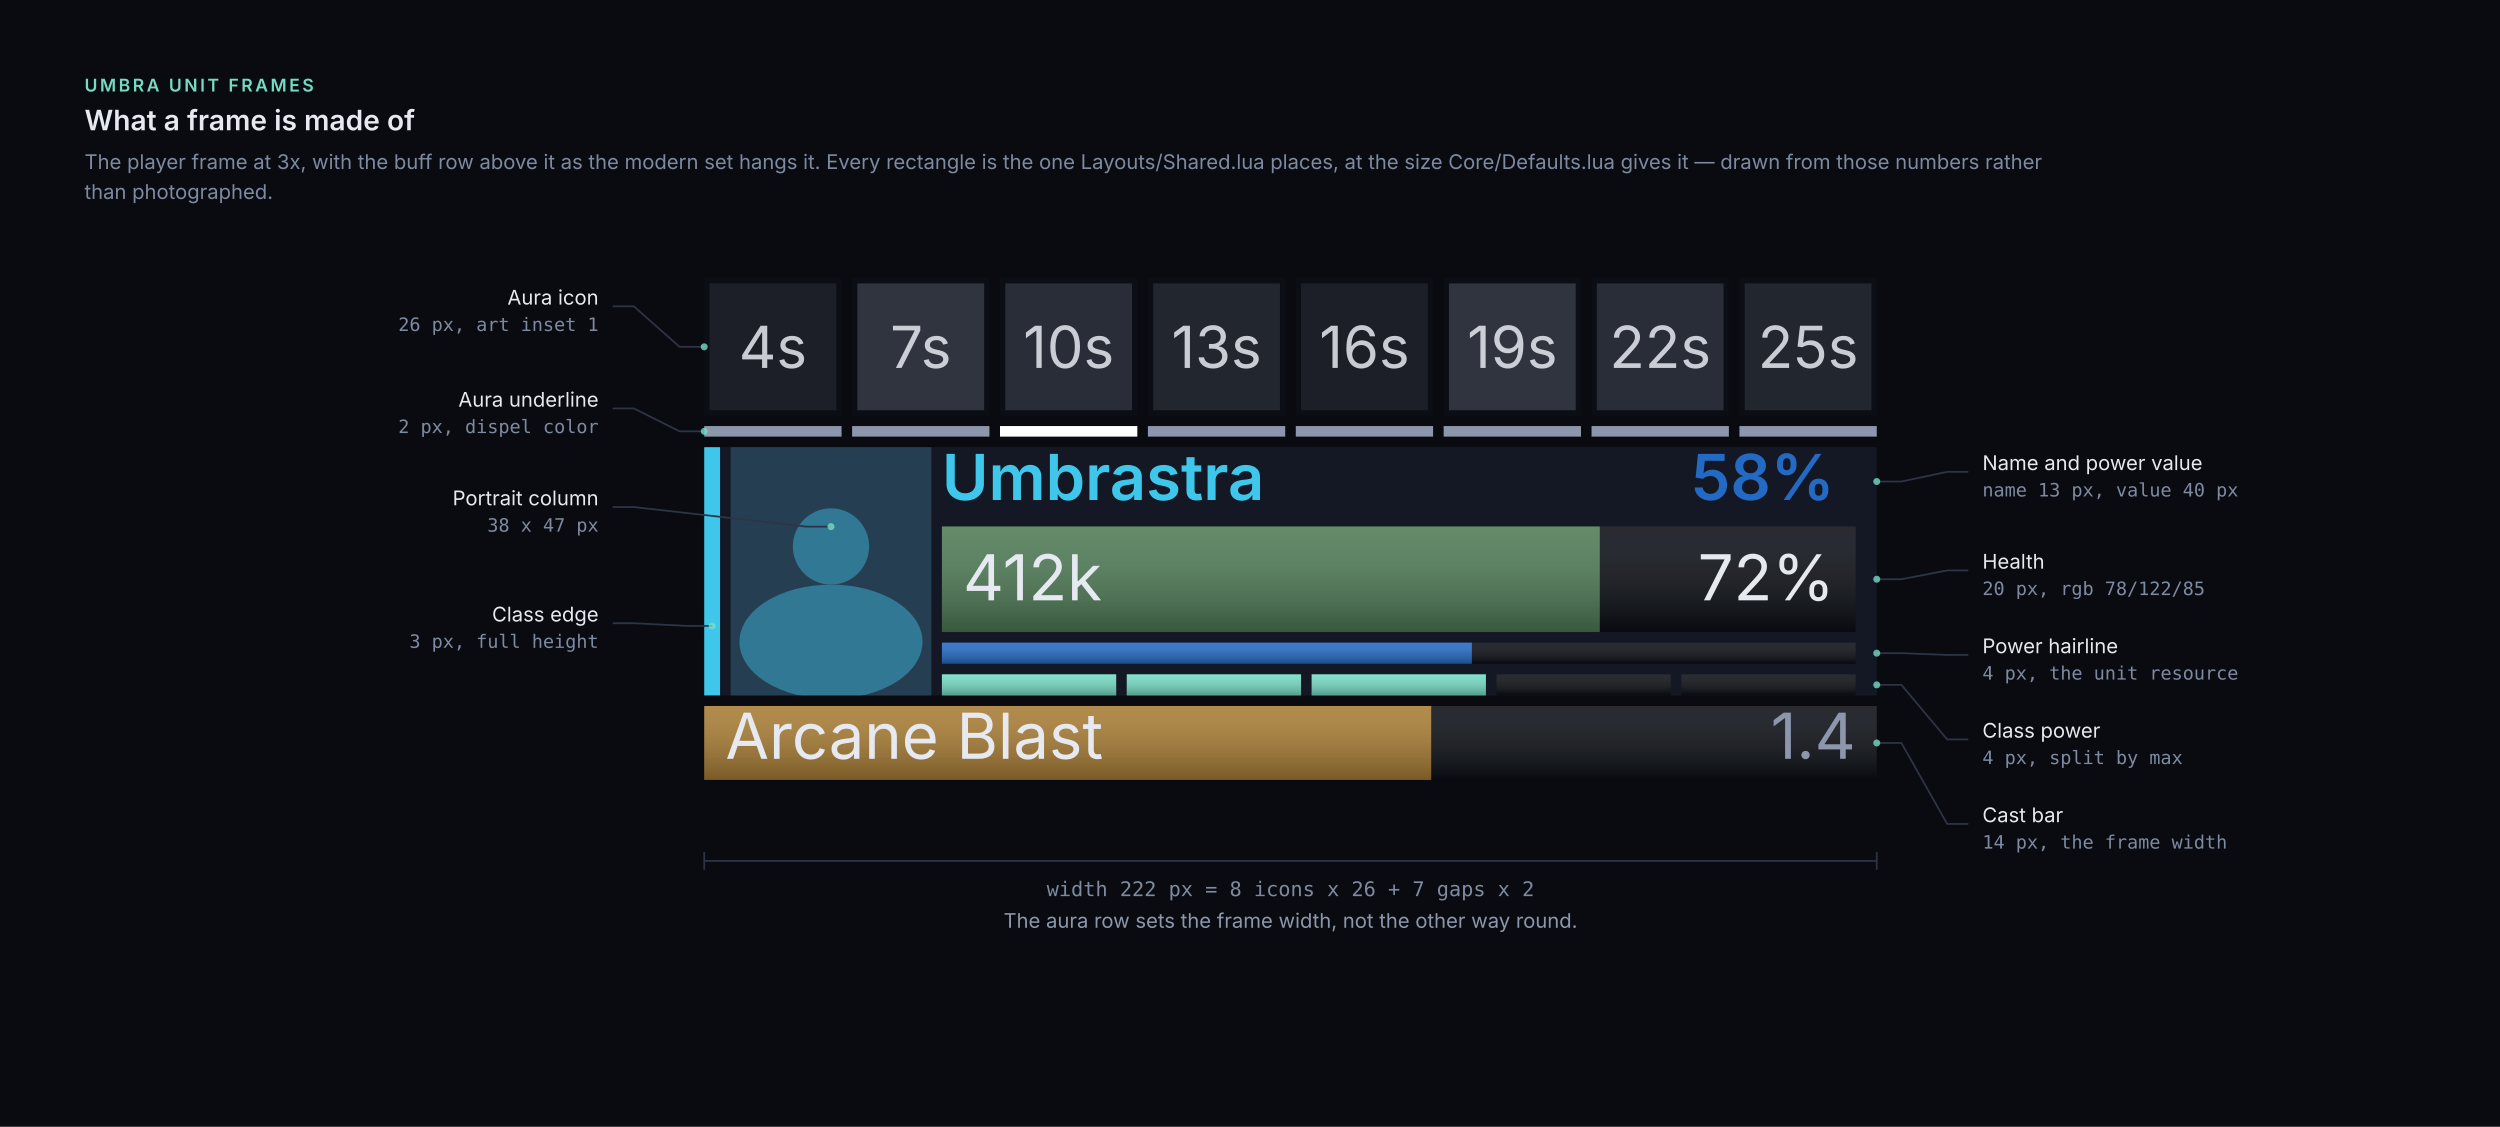
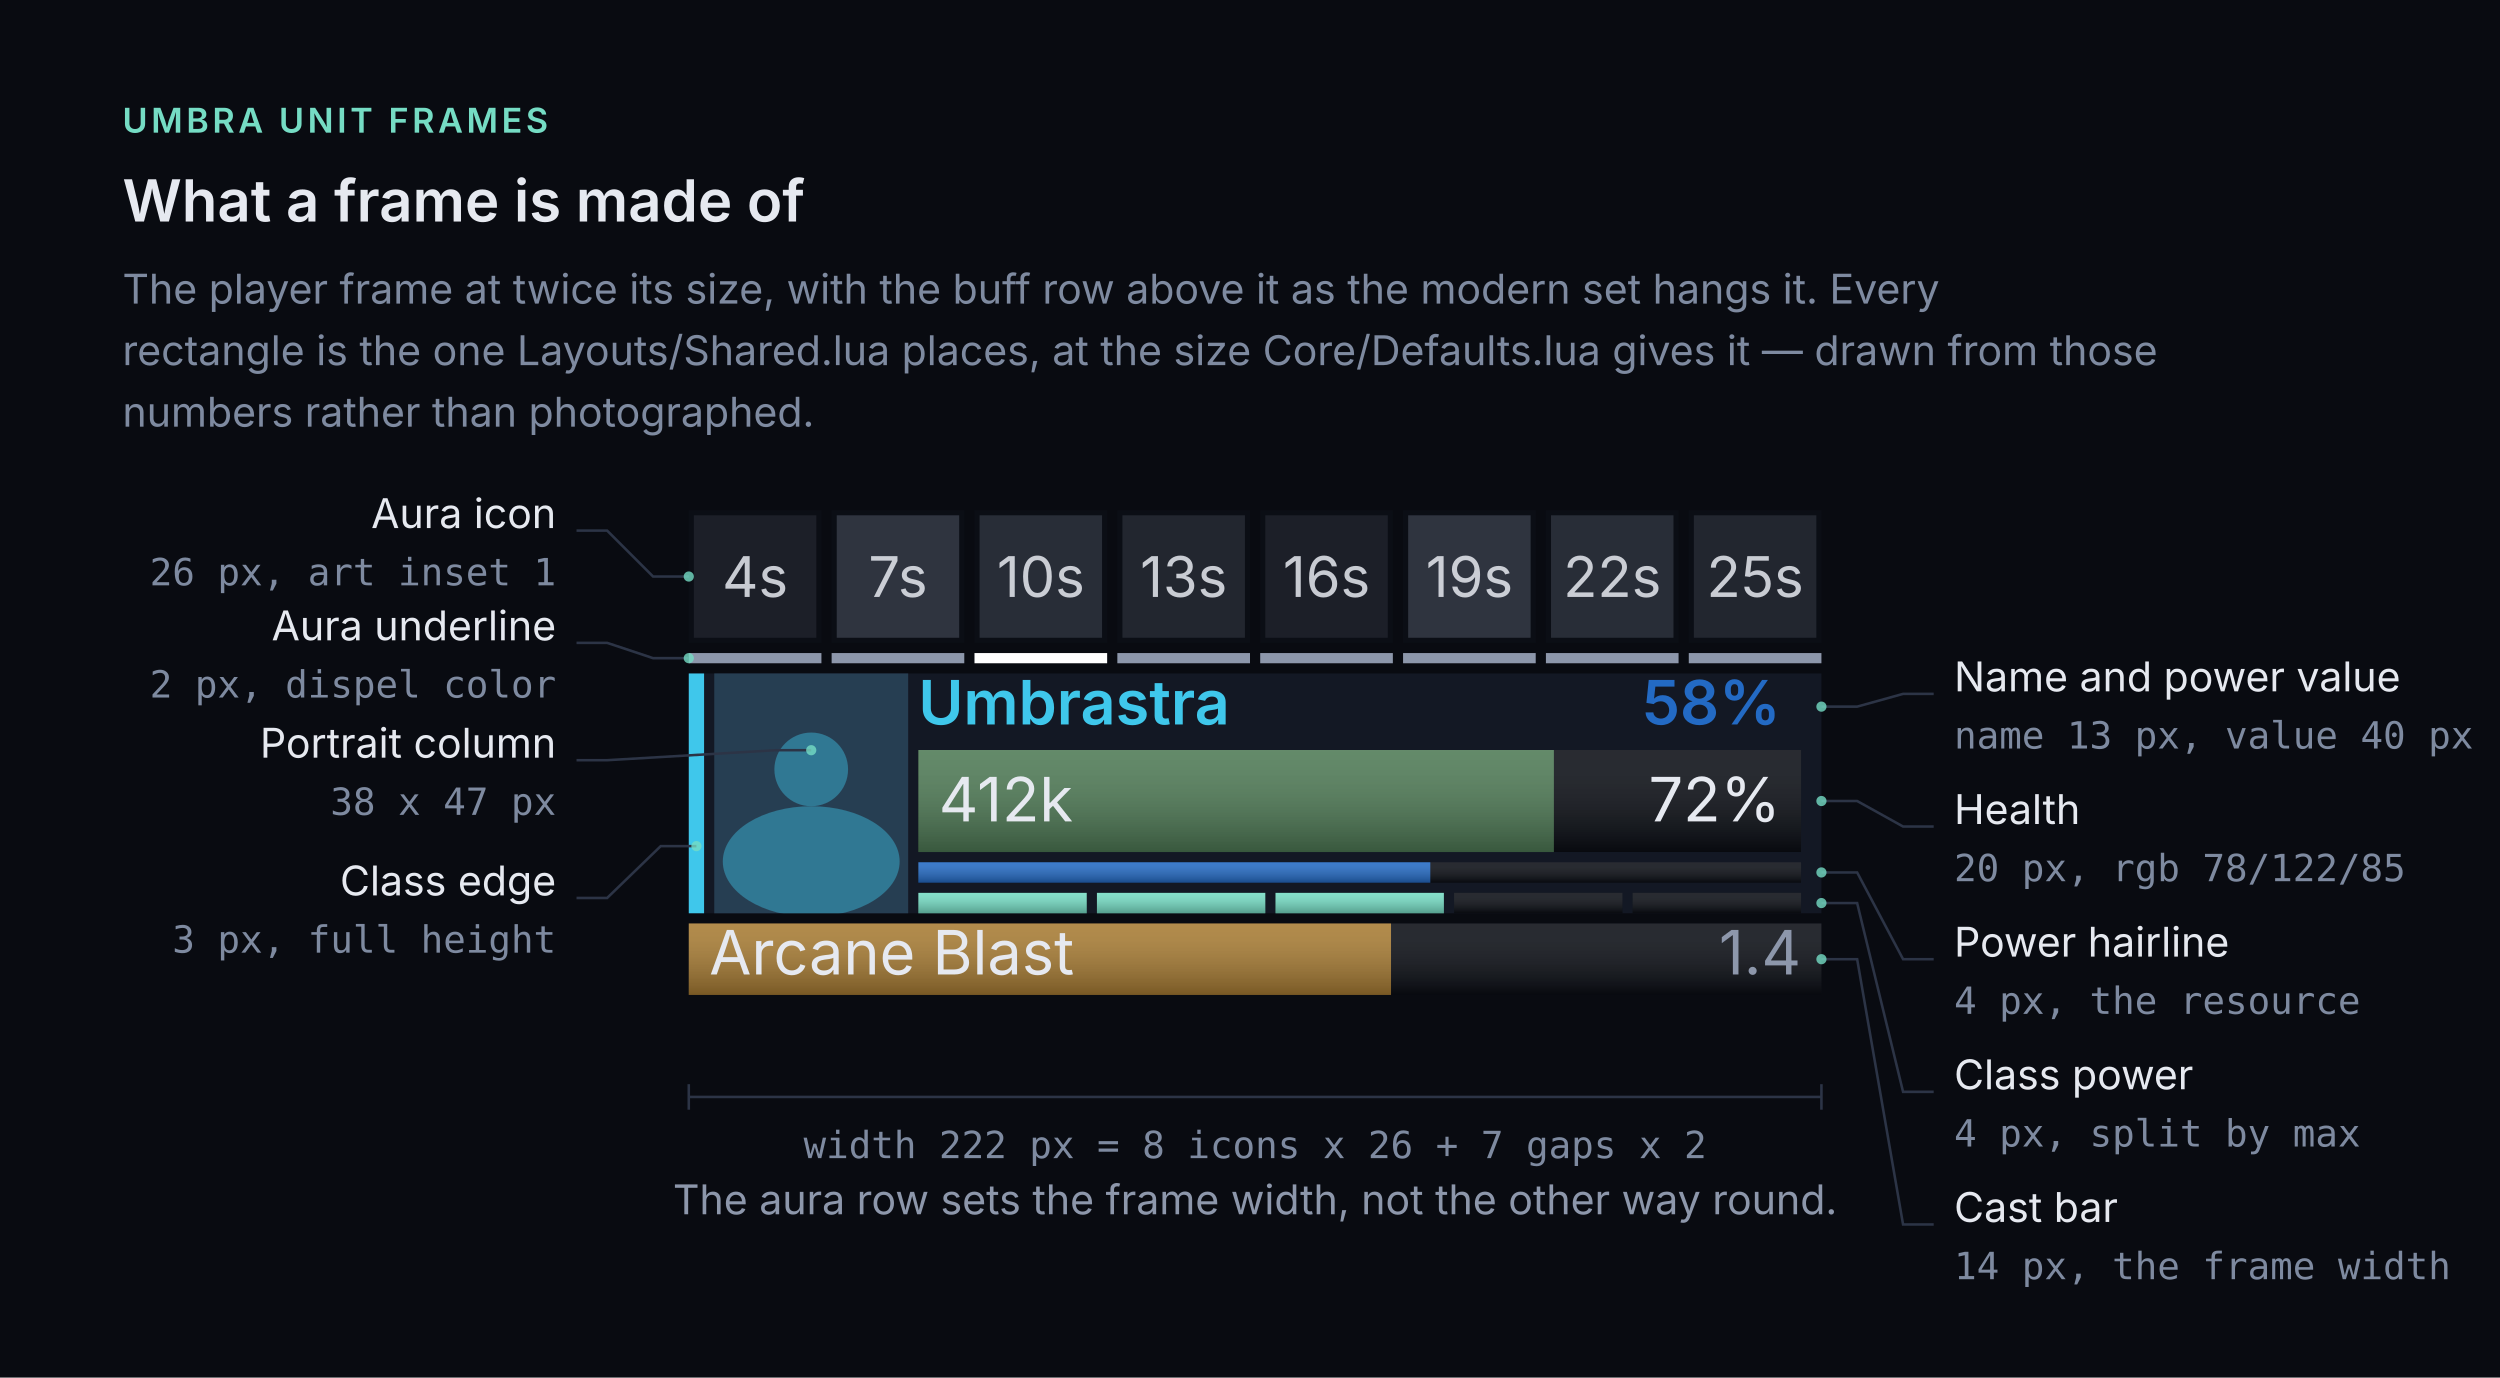
- <svg xmlns="http://www.w3.org/2000/svg" width="1420" height="640" viewBox="0 0 1420 640" role="img" aria-label="Umbra Unit Frames — frame anatomy">
+ <svg xmlns="http://www.w3.org/2000/svg" width="980" height="540" viewBox="0 0 980 540" role="img" aria-label="Umbra Unit Frames — frame anatomy">
  <defs>
    <linearGradient id="shade" x1="0" y1="0" x2="0" y2="1">
      <stop offset="0" stop-color="#ffffff" stop-opacity="0.12" />
      <stop offset="1" stop-color="#000000" stop-opacity="0.28" />
    </linearGradient>
    <pattern id="hatch" width="24" height="24" patternUnits="userSpaceOnUse" patternTransform="rotate(45)">
      <rect width="24" height="24" fill="none" />
      <rect width="10" height="24" fill="#ffffff" fill-opacity="0.45" />
    </pattern>
  </defs>
-   <rect width="1420" height="640" fill="rgb(9,11,17)" />
-   <text x="48.00" y="52.00" font-family="Inter,Segoe UI,Helvetica,Arial,sans-serif" font-size="10.0" fill="rgb(117,220,196)" text-anchor="start" font-weight="600" letter-spacing="1.40">UMBRA UNIT FRAMES</text>
-   <text x="48.00" y="74.00" font-family="Inter,Segoe UI,Helvetica,Arial,sans-serif" font-size="16.0" fill="rgb(230,233,240)" text-anchor="start" font-weight="600">What a frame is made of</text>
-   <text x="48.00" y="96.00" font-family="Inter,Segoe UI,Helvetica,Arial,sans-serif" font-size="11.5" fill="rgb(126,138,160)" text-anchor="start" font-weight="400">The player frame at 3x, with the buff row above it as the modern set hangs it. Every rectangle is the one Layouts/Shared.lua places, at the size Core/Defaults.lua gives it — drawn from those numbers rather</text>
-   <text x="48.00" y="113.00" font-family="Inter,Segoe UI,Helvetica,Arial,sans-serif" font-size="11.5" fill="rgb(126,138,160)" text-anchor="start" font-weight="400">than photographed.</text>
-   <g transform="translate(400.00,158.00) scale(3)">
+   <rect width="980" height="540" fill="rgb(9,11,17)" />
+   <text x="48.00" y="52.00" font-family="Inter,Segoe UI,Helvetica,Arial,sans-serif" font-size="13.4" fill="rgb(117,220,196)" text-anchor="start" font-weight="600" letter-spacing="1.40">UMBRA UNIT FRAMES</text>
+   <text x="48.00" y="86.84" font-family="Inter,Segoe UI,Helvetica,Arial,sans-serif" font-size="22.8" fill="rgb(230,233,240)" text-anchor="start" font-weight="600">What a frame is made of</text>
+   <text x="48.00" y="119.00" font-family="Inter,Segoe UI,Helvetica,Arial,sans-serif" font-size="16.1" fill="rgb(126,138,160)" text-anchor="start" font-weight="400">The player frame at twice its size, with the buff row above it as the modern set hangs it. Every</text>
+   <text x="48.00" y="143.12" font-family="Inter,Segoe UI,Helvetica,Arial,sans-serif" font-size="16.1" fill="rgb(126,138,160)" text-anchor="start" font-weight="400">rectangle is the one Layouts/Shared.lua places, at the size Core/Defaults.lua gives it — drawn from those</text>
+   <text x="48.00" y="167.24" font-family="Inter,Segoe UI,Helvetica,Arial,sans-serif" font-size="16.1" fill="rgb(126,138,160)" text-anchor="start" font-weight="400">numbers rather than photographed.</text>
+   <g transform="translate(270.00,200.00) scale(2)">
    <rect x="0.00" y="0.00" width="26.00" height="26.00" fill="rgb(11,14,21)" />
    <rect x="1.00" y="1.00" width="24.00" height="24.00" fill="rgba(141,151,171,0.130)" />
    <rect x="0.00" y="28.00" width="26.00" height="2.00" fill="rgb(141,151,171)" />
    <text x="13.00" y="17.00" font-family="Inter,Segoe UI,Helvetica,Arial,sans-serif" font-size="11.0" fill="rgb(230,233,240)" text-anchor="middle" font-weight="400" opacity="0.85">4s</text>
    <rect x="28.00" y="0.00" width="26.00" height="26.00" fill="rgb(11,14,21)" />
    <rect x="29.00" y="1.00" width="24.00" height="24.00" fill="rgba(141,151,171,0.280)" />
    <rect x="28.00" y="28.00" width="26.00" height="2.00" fill="rgb(141,151,171)" />
    <text x="41.00" y="17.00" font-family="Inter,Segoe UI,Helvetica,Arial,sans-serif" font-size="11.0" fill="rgb(230,233,240)" text-anchor="middle" font-weight="400" opacity="0.85">7s</text>
    <rect x="56.00" y="0.00" width="26.00" height="26.00" fill="rgb(11,14,21)" />
    <rect x="57.00" y="1.00" width="24.00" height="24.00" fill="rgba(141,151,171,0.230)" />
    <rect x="56.00" y="28.00" width="26.00" height="2.00" fill="rgb(255,255,255)" />
    <text x="69.00" y="17.00" font-family="Inter,Segoe UI,Helvetica,Arial,sans-serif" font-size="11.0" fill="rgb(230,233,240)" text-anchor="middle" font-weight="400" opacity="0.85">10s</text>
    <rect x="84.00" y="0.00" width="26.00" height="26.00" fill="rgb(11,14,21)" />
    <rect x="85.00" y="1.00" width="24.00" height="24.00" fill="rgba(141,151,171,0.180)" />
    <rect x="84.00" y="28.00" width="26.00" height="2.00" fill="rgb(141,151,171)" />
    <text x="97.00" y="17.00" font-family="Inter,Segoe UI,Helvetica,Arial,sans-serif" font-size="11.0" fill="rgb(230,233,240)" text-anchor="middle" font-weight="400" opacity="0.85">13s</text>
    <rect x="112.00" y="0.00" width="26.00" height="26.00" fill="rgb(11,14,21)" />
    <rect x="113.00" y="1.00" width="24.00" height="24.00" fill="rgba(141,151,171,0.130)" />
    <rect x="112.00" y="28.00" width="26.00" height="2.00" fill="rgb(141,151,171)" />
    <text x="125.00" y="17.00" font-family="Inter,Segoe UI,Helvetica,Arial,sans-serif" font-size="11.0" fill="rgb(230,233,240)" text-anchor="middle" font-weight="400" opacity="0.85">16s</text>
    <rect x="140.00" y="0.00" width="26.00" height="26.00" fill="rgb(11,14,21)" />
    <rect x="141.00" y="1.00" width="24.00" height="24.00" fill="rgba(141,151,171,0.280)" />
    <rect x="140.00" y="28.00" width="26.00" height="2.00" fill="rgb(141,151,171)" />
    <text x="153.00" y="17.00" font-family="Inter,Segoe UI,Helvetica,Arial,sans-serif" font-size="11.0" fill="rgb(230,233,240)" text-anchor="middle" font-weight="400" opacity="0.85">19s</text>
    <rect x="168.00" y="0.00" width="26.00" height="26.00" fill="rgb(11,14,21)" />
    <rect x="169.00" y="1.00" width="24.00" height="24.00" fill="rgba(141,151,171,0.230)" />
    <rect x="168.00" y="28.00" width="26.00" height="2.00" fill="rgb(141,151,171)" />
    <text x="181.00" y="17.00" font-family="Inter,Segoe UI,Helvetica,Arial,sans-serif" font-size="11.0" fill="rgb(230,233,240)" text-anchor="middle" font-weight="400" opacity="0.85">22s</text>
    <rect x="196.00" y="0.00" width="26.00" height="26.00" fill="rgb(11,14,21)" />
    <rect x="197.00" y="1.00" width="24.00" height="24.00" fill="rgba(141,151,171,0.180)" />
    <rect x="196.00" y="28.00" width="26.00" height="2.00" fill="rgb(141,151,171)" />
    <text x="209.00" y="17.00" font-family="Inter,Segoe UI,Helvetica,Arial,sans-serif" font-size="11.0" fill="rgb(230,233,240)" text-anchor="middle" font-weight="400" opacity="0.85">25s</text>
  </g>
-   <g transform="translate(400.00,254.00) scale(3)">
+   <g transform="translate(270.00,264.00) scale(2)">
    <rect x="0.00" y="0.00" width="222.00" height="47.00" fill="rgba(20,25,37,0.960)" />
    <rect x="0.00" y="0.00" width="3.00" height="47.00" fill="rgb(63,199,235)" />
    <rect x="5.00" y="0.00" width="38.00" height="47.00" fill="rgb(35,43,60)" />
-     <clipPath id="clip84026">
+     <clipPath id="clip61595">
      <rect x="5.00" y="0" width="38.00" height="47.00" />
    </clipPath>
-     <g clip-path="url(#clip84026)" opacity="0.42">
+     <g clip-path="url(#clip61595)" opacity="0.42">
      <circle cx="24.00" cy="18.80" r="7.22" fill="rgb(63,199,235)" />
      <ellipse cx="24.00" cy="36.85" rx="17.33" ry="10.83" fill="rgb(63,199,235)" />
    </g>
    <rect x="5.00" y="0.00" width="38.00" height="47.00" fill="rgba(63,199,235,0.130)" />
    <text x="214.00" y="10.00" font-family="Inter,Segoe UI,Helvetica,Arial,sans-serif" font-size="12.0" fill="rgb(35,106,196)" text-anchor="end" font-weight="600">58%</text>
    <text x="45.00" y="10.00" font-family="Inter,Segoe UI,Helvetica,Arial,sans-serif" font-size="12.0" fill="rgb(63,199,235)" text-anchor="start" font-weight="600">Umbrastra</text>
    <rect x="45.00" y="15.00" width="173.00" height="20.00" fill="rgb(11,14,21)" />
    <rect x="45.00" y="15.00" width="124.56" height="20.00" fill="rgb(78,122,85)" />
    <rect x="45.00" y="15.00" width="173.00" height="20.00" fill="url(#shade)" />
    <text x="49.00" y="29.00" font-family="Inter,Segoe UI,Helvetica,Arial,sans-serif" font-size="12.0" fill="rgb(230,233,240)" text-anchor="start" font-weight="400">412k</text>
    <text x="214.00" y="29.00" font-family="Inter,Segoe UI,Helvetica,Arial,sans-serif" font-size="12.0" fill="rgb(230,233,240)" text-anchor="end" font-weight="400">72%</text>
    <rect x="45.00" y="37.00" width="173.00" height="4.00" fill="rgb(11,14,21)" />
    <rect x="45.00" y="37.00" width="100.34" height="4.00" fill="rgb(35,106,196)" />
    <rect x="45.00" y="37.00" width="173.00" height="4.00" fill="url(#shade)" />
    <rect x="45.00" y="43.00" width="33.00" height="4.00" fill="rgb(11,14,21)" />
    <rect x="45.00" y="43.00" width="33.00" height="4.00" fill="rgb(117,220,196)" />
    <rect x="45.00" y="43.00" width="33.00" height="4.00" fill="url(#shade)" />
    <rect x="80.00" y="43.00" width="33.00" height="4.00" fill="rgb(11,14,21)" />
    <rect x="80.00" y="43.00" width="33.00" height="4.00" fill="rgb(117,220,196)" />
    <rect x="80.00" y="43.00" width="33.00" height="4.00" fill="url(#shade)" />
    <rect x="115.00" y="43.00" width="33.00" height="4.00" fill="rgb(11,14,21)" />
    <rect x="115.00" y="43.00" width="33.00" height="4.00" fill="rgb(117,220,196)" />
    <rect x="115.00" y="43.00" width="33.00" height="4.00" fill="url(#shade)" />
    <rect x="150.00" y="43.00" width="33.00" height="4.00" fill="rgb(11,14,21)" />
    <rect x="150.00" y="43.00" width="33.00" height="4.00" fill="url(#shade)" />
    <rect x="185.00" y="43.00" width="33.00" height="4.00" fill="rgb(11,14,21)" />
    <rect x="185.00" y="43.00" width="33.00" height="4.00" fill="url(#shade)" />
  </g>
-   <g transform="translate(400.00,401.00) scale(3)">
+   <g transform="translate(270.00,362.00) scale(2)">
    <rect x="0.00" y="0.00" width="222.00" height="14.00" fill="rgb(11,14,21)" />
    <rect x="0.00" y="0.00" width="137.64" height="14.00" fill="rgb(168,124,51)" />
    <rect x="0.00" y="0.00" width="222.00" height="14.00" fill="url(#shade)" />
    <text x="4.00" y="10.00" font-family="Inter,Segoe UI,Helvetica,Arial,sans-serif" font-size="12.0" fill="rgb(230,233,240)" text-anchor="start" font-weight="400">Arcane Blast</text>
    <text x="218.00" y="10.00" font-family="Inter,Segoe UI,Helvetica,Arial,sans-serif" font-size="12.0" fill="rgb(141,151,171)" text-anchor="end" font-weight="400">1.4</text>
  </g>
-   <polyline points="400.00,197.00 386.00,197.00 360.00,174.00 348.00,174.00" fill="none" stroke="rgb(44,52,70)" stroke-width="1" />
-   <circle cx="400.00" cy="197.00" r="2" fill="rgba(117,220,196,0.800)" />
-   <text x="340.00" y="173.00" font-family="Inter,Segoe UI,Helvetica,Arial,sans-serif" font-size="11.5" fill="rgb(230,233,240)" text-anchor="end" font-weight="400">Aura icon</text>
-   <text x="340.00" y="188.00" font-family="JetBrains Mono,SFMono-Regular,Consolas,monospace" font-size="10.5" fill="rgb(126,138,160)" text-anchor="end" font-weight="400">26 px, art inset 1</text>
-   <polyline points="400.00,245.00 386.00,245.00 360.00,232.00 348.00,232.00" fill="none" stroke="rgb(44,52,70)" stroke-width="1" />
-   <circle cx="400.00" cy="245.00" r="2" fill="rgba(117,220,196,0.800)" />
-   <text x="340.00" y="231.00" font-family="Inter,Segoe UI,Helvetica,Arial,sans-serif" font-size="11.5" fill="rgb(230,233,240)" text-anchor="end" font-weight="400">Aura underline</text>
-   <text x="340.00" y="246.00" font-family="JetBrains Mono,SFMono-Regular,Consolas,monospace" font-size="10.5" fill="rgb(126,138,160)" text-anchor="end" font-weight="400">2 px, dispel color</text>
-   <polyline points="472.00,299.12 458.00,299.12 360.00,288.00 348.00,288.00" fill="none" stroke="rgb(44,52,70)" stroke-width="1" />
-   <circle cx="472.00" cy="299.12" r="2" fill="rgba(117,220,196,0.800)" />
-   <text x="340.00" y="287.00" font-family="Inter,Segoe UI,Helvetica,Arial,sans-serif" font-size="11.5" fill="rgb(230,233,240)" text-anchor="end" font-weight="400">Portrait column</text>
-   <text x="340.00" y="302.00" font-family="JetBrains Mono,SFMono-Regular,Consolas,monospace" font-size="10.5" fill="rgb(126,138,160)" text-anchor="end" font-weight="400">38 x 47 px</text>
-   <polyline points="404.50,355.52 390.50,355.52 360.00,354.00 348.00,354.00" fill="none" stroke="rgb(44,52,70)" stroke-width="1" />
-   <circle cx="404.50" cy="355.52" r="2" fill="rgba(117,220,196,0.800)" />
-   <text x="340.00" y="353.00" font-family="Inter,Segoe UI,Helvetica,Arial,sans-serif" font-size="11.5" fill="rgb(230,233,240)" text-anchor="end" font-weight="400">Class edge</text>
-   <text x="340.00" y="368.00" font-family="JetBrains Mono,SFMono-Regular,Consolas,monospace" font-size="10.5" fill="rgb(126,138,160)" text-anchor="end" font-weight="400">3 px, full height</text>
-   <polyline points="1066.00,273.50 1080.00,273.50 1106.00,268.00 1118.00,268.00" fill="none" stroke="rgb(44,52,70)" stroke-width="1" />
-   <circle cx="1066.00" cy="273.50" r="2" fill="rgba(117,220,196,0.800)" />
-   <text x="1126.00" y="267.00" font-family="Inter,Segoe UI,Helvetica,Arial,sans-serif" font-size="11.5" fill="rgb(230,233,240)" text-anchor="start" font-weight="400">Name and power value</text>
-   <text x="1126.00" y="282.00" font-family="JetBrains Mono,SFMono-Regular,Consolas,monospace" font-size="10.5" fill="rgb(126,138,160)" text-anchor="start" font-weight="400">name 13 px, value 40 px</text>
-   <polyline points="1066.00,329.00 1080.00,329.00 1106.00,324.00 1118.00,324.00" fill="none" stroke="rgb(44,52,70)" stroke-width="1" />
-   <circle cx="1066.00" cy="329.00" r="2" fill="rgba(117,220,196,0.800)" />
-   <text x="1126.00" y="323.00" font-family="Inter,Segoe UI,Helvetica,Arial,sans-serif" font-size="11.5" fill="rgb(230,233,240)" text-anchor="start" font-weight="400">Health</text>
-   <text x="1126.00" y="338.00" font-family="JetBrains Mono,SFMono-Regular,Consolas,monospace" font-size="10.5" fill="rgb(126,138,160)" text-anchor="start" font-weight="400">20 px, rgb 78/122/85</text>
-   <polyline points="1066.00,371.00 1080.00,371.00 1106.00,372.00 1118.00,372.00" fill="none" stroke="rgb(44,52,70)" stroke-width="1" />
-   <circle cx="1066.00" cy="371.00" r="2" fill="rgba(117,220,196,0.800)" />
-   <text x="1126.00" y="371.00" font-family="Inter,Segoe UI,Helvetica,Arial,sans-serif" font-size="11.5" fill="rgb(230,233,240)" text-anchor="start" font-weight="400">Power hairline</text>
-   <text x="1126.00" y="386.00" font-family="JetBrains Mono,SFMono-Regular,Consolas,monospace" font-size="10.5" fill="rgb(126,138,160)" text-anchor="start" font-weight="400">4 px, the unit resource</text>
-   <polyline points="1066.00,389.00 1080.00,389.00 1106.00,420.00 1118.00,420.00" fill="none" stroke="rgb(44,52,70)" stroke-width="1" />
-   <circle cx="1066.00" cy="389.00" r="2" fill="rgba(117,220,196,0.800)" />
-   <text x="1126.00" y="419.00" font-family="Inter,Segoe UI,Helvetica,Arial,sans-serif" font-size="11.5" fill="rgb(230,233,240)" text-anchor="start" font-weight="400">Class power</text>
-   <text x="1126.00" y="434.00" font-family="JetBrains Mono,SFMono-Regular,Consolas,monospace" font-size="10.5" fill="rgb(126,138,160)" text-anchor="start" font-weight="400">4 px, split by max</text>
-   <polyline points="1066.00,422.00 1080.00,422.00 1106.00,468.00 1118.00,468.00" fill="none" stroke="rgb(44,52,70)" stroke-width="1" />
-   <circle cx="1066.00" cy="422.00" r="2" fill="rgba(117,220,196,0.800)" />
-   <text x="1126.00" y="467.00" font-family="Inter,Segoe UI,Helvetica,Arial,sans-serif" font-size="11.5" fill="rgb(230,233,240)" text-anchor="start" font-weight="400">Cast bar</text>
-   <text x="1126.00" y="482.00" font-family="JetBrains Mono,SFMono-Regular,Consolas,monospace" font-size="10.5" fill="rgb(126,138,160)" text-anchor="start" font-weight="400">14 px, the frame width</text>
-   <line x1="400.00" y1="489.00" x2="1066.00" y2="489.00" stroke="rgb(44,52,70)" stroke-width="1.00" />
-   <line x1="400.00" y1="484.00" x2="400.00" y2="494.00" stroke="rgb(44,52,70)" stroke-width="1.00" />
-   <line x1="1066.00" y1="484.00" x2="1066.00" y2="494.00" stroke="rgb(44,52,70)" stroke-width="1.00" />
-   <text x="733.00" y="509.00" font-family="JetBrains Mono,SFMono-Regular,Consolas,monospace" font-size="11.5" fill="rgb(126,138,160)" text-anchor="middle" font-weight="400">width 222 px = 8 icons x 26 + 7 gaps x 2</text>
-   <text x="733.00" y="527.00" font-family="Inter,Segoe UI,Helvetica,Arial,sans-serif" font-size="11.5" fill="rgb(141,151,171)" text-anchor="middle" font-weight="400">The aura row sets the frame width, not the other way round.</text>
+   <polyline points="270.00,226.00 256.00,226.00 238.00,208.00 226.00,208.00" fill="none" stroke="rgb(44,52,70)" stroke-width="1" />
+   <circle cx="270.00" cy="226.00" r="2" fill="rgba(117,220,196,0.800)" />
+   <text x="218.00" y="207.00" font-family="Inter,Segoe UI,Helvetica,Arial,sans-serif" font-size="16.1" fill="rgb(230,233,240)" text-anchor="end" font-weight="400">Aura icon</text>
+   <text x="218.00" y="229.44" font-family="JetBrains Mono,SFMono-Regular,Consolas,monospace" font-size="14.7" fill="rgb(126,138,160)" text-anchor="end" font-weight="400">26 px, art inset 1</text>
+   <polyline points="270.00,258.00 256.00,258.00 238.00,252.00 226.00,252.00" fill="none" stroke="rgb(44,52,70)" stroke-width="1" />
+   <circle cx="270.00" cy="258.00" r="2" fill="rgba(117,220,196,0.800)" />
+   <text x="218.00" y="251.00" font-family="Inter,Segoe UI,Helvetica,Arial,sans-serif" font-size="16.1" fill="rgb(230,233,240)" text-anchor="end" font-weight="400">Aura underline</text>
+   <text x="218.00" y="273.44" font-family="JetBrains Mono,SFMono-Regular,Consolas,monospace" font-size="14.7" fill="rgb(126,138,160)" text-anchor="end" font-weight="400">2 px, dispel color</text>
+   <polyline points="318.00,294.08 304.00,294.08 238.00,298.00 226.00,298.00" fill="none" stroke="rgb(44,52,70)" stroke-width="1" />
+   <circle cx="318.00" cy="294.08" r="2" fill="rgba(117,220,196,0.800)" />
+   <text x="218.00" y="297.00" font-family="Inter,Segoe UI,Helvetica,Arial,sans-serif" font-size="16.1" fill="rgb(230,233,240)" text-anchor="end" font-weight="400">Portrait column</text>
+   <text x="218.00" y="319.44" font-family="JetBrains Mono,SFMono-Regular,Consolas,monospace" font-size="14.7" fill="rgb(126,138,160)" text-anchor="end" font-weight="400">38 x 47 px</text>
+   <polyline points="273.00,331.68 259.00,331.68 238.00,352.00 226.00,352.00" fill="none" stroke="rgb(44,52,70)" stroke-width="1" />
+   <circle cx="273.00" cy="331.68" r="2" fill="rgba(117,220,196,0.800)" />
+   <text x="218.00" y="351.00" font-family="Inter,Segoe UI,Helvetica,Arial,sans-serif" font-size="16.1" fill="rgb(230,233,240)" text-anchor="end" font-weight="400">Class edge</text>
+   <text x="218.00" y="373.44" font-family="JetBrains Mono,SFMono-Regular,Consolas,monospace" font-size="14.7" fill="rgb(126,138,160)" text-anchor="end" font-weight="400">3 px, full height</text>
+   <polyline points="714.00,277.00 728.00,277.00 746.00,272.00 758.00,272.00" fill="none" stroke="rgb(44,52,70)" stroke-width="1" />
+   <circle cx="714.00" cy="277.00" r="2" fill="rgba(117,220,196,0.800)" />
+   <text x="766.00" y="271.00" font-family="Inter,Segoe UI,Helvetica,Arial,sans-serif" font-size="16.1" fill="rgb(230,233,240)" text-anchor="start" font-weight="400">Name and power value</text>
+   <text x="766.00" y="293.44" font-family="JetBrains Mono,SFMono-Regular,Consolas,monospace" font-size="14.7" fill="rgb(126,138,160)" text-anchor="start" font-weight="400">name 13 px, value 40 px</text>
+   <polyline points="714.00,314.00 728.00,314.00 746.00,324.00 758.00,324.00" fill="none" stroke="rgb(44,52,70)" stroke-width="1" />
+   <circle cx="714.00" cy="314.00" r="2" fill="rgba(117,220,196,0.800)" />
+   <text x="766.00" y="323.00" font-family="Inter,Segoe UI,Helvetica,Arial,sans-serif" font-size="16.1" fill="rgb(230,233,240)" text-anchor="start" font-weight="400">Health</text>
+   <text x="766.00" y="345.44" font-family="JetBrains Mono,SFMono-Regular,Consolas,monospace" font-size="14.7" fill="rgb(126,138,160)" text-anchor="start" font-weight="400">20 px, rgb 78/122/85</text>
+   <polyline points="714.00,342.00 728.00,342.00 746.00,376.00 758.00,376.00" fill="none" stroke="rgb(44,52,70)" stroke-width="1" />
+   <circle cx="714.00" cy="342.00" r="2" fill="rgba(117,220,196,0.800)" />
+   <text x="766.00" y="375.00" font-family="Inter,Segoe UI,Helvetica,Arial,sans-serif" font-size="16.1" fill="rgb(230,233,240)" text-anchor="start" font-weight="400">Power hairline</text>
+   <text x="766.00" y="397.44" font-family="JetBrains Mono,SFMono-Regular,Consolas,monospace" font-size="14.7" fill="rgb(126,138,160)" text-anchor="start" font-weight="400">4 px, the resource</text>
+   <polyline points="714.00,354.00 728.00,354.00 746.00,428.00 758.00,428.00" fill="none" stroke="rgb(44,52,70)" stroke-width="1" />
+   <circle cx="714.00" cy="354.00" r="2" fill="rgba(117,220,196,0.800)" />
+   <text x="766.00" y="427.00" font-family="Inter,Segoe UI,Helvetica,Arial,sans-serif" font-size="16.1" fill="rgb(230,233,240)" text-anchor="start" font-weight="400">Class power</text>
+   <text x="766.00" y="449.44" font-family="JetBrains Mono,SFMono-Regular,Consolas,monospace" font-size="14.7" fill="rgb(126,138,160)" text-anchor="start" font-weight="400">4 px, split by max</text>
+   <polyline points="714.00,376.00 728.00,376.00 746.00,480.00 758.00,480.00" fill="none" stroke="rgb(44,52,70)" stroke-width="1" />
+   <circle cx="714.00" cy="376.00" r="2" fill="rgba(117,220,196,0.800)" />
+   <text x="766.00" y="479.00" font-family="Inter,Segoe UI,Helvetica,Arial,sans-serif" font-size="16.1" fill="rgb(230,233,240)" text-anchor="start" font-weight="400">Cast bar</text>
+   <text x="766.00" y="501.44" font-family="JetBrains Mono,SFMono-Regular,Consolas,monospace" font-size="14.7" fill="rgb(126,138,160)" text-anchor="start" font-weight="400">14 px, the frame width</text>
+   <line x1="270.00" y1="430.00" x2="714.00" y2="430.00" stroke="rgb(44,52,70)" stroke-width="1.00" />
+   <line x1="270.00" y1="425.00" x2="270.00" y2="435.00" stroke="rgb(44,52,70)" stroke-width="1.00" />
+   <line x1="714.00" y1="425.00" x2="714.00" y2="435.00" stroke="rgb(44,52,70)" stroke-width="1.00" />
+   <text x="492.00" y="454.00" font-family="JetBrains Mono,SFMono-Regular,Consolas,monospace" font-size="14.7" fill="rgb(126,138,160)" text-anchor="middle" font-weight="400">width 222 px = 8 icons x 26 + 7 gaps x 2</text>
+   <text x="492.00" y="476.00" font-family="Inter,Segoe UI,Helvetica,Arial,sans-serif" font-size="16.1" fill="rgb(141,151,171)" text-anchor="middle" font-weight="400">The aura row sets the frame width, not the other way round.</text>
</svg>
